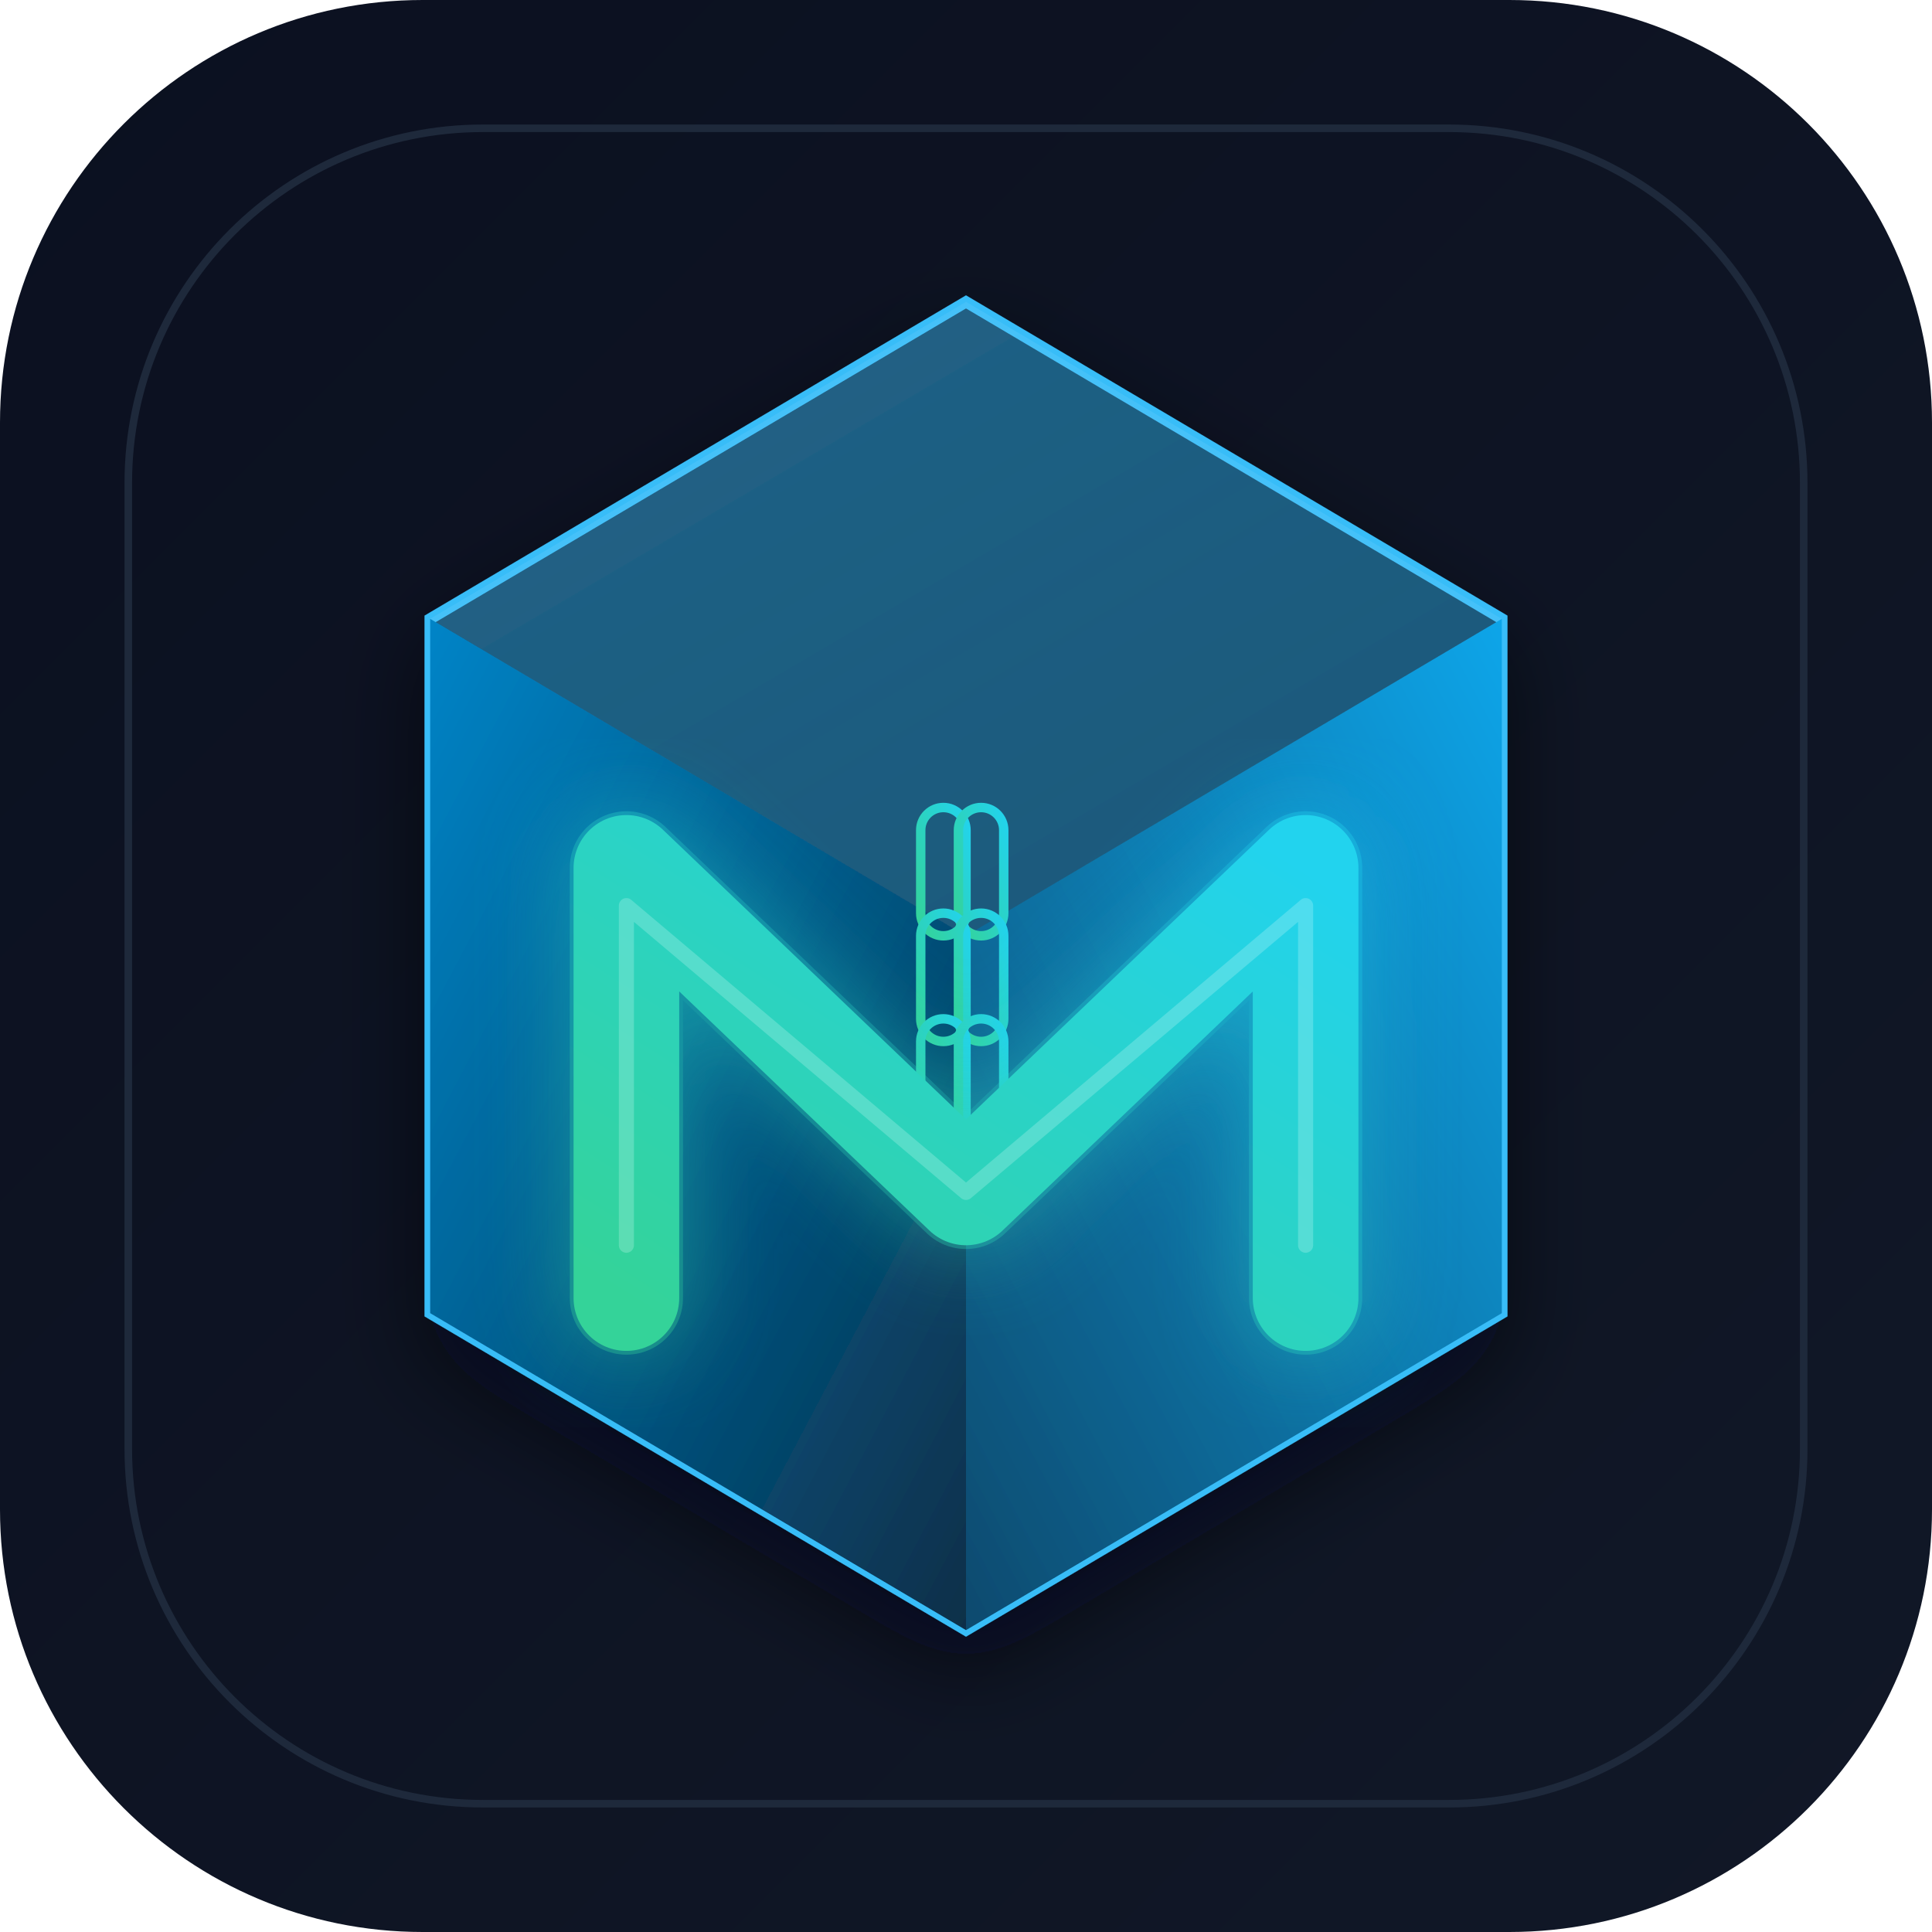
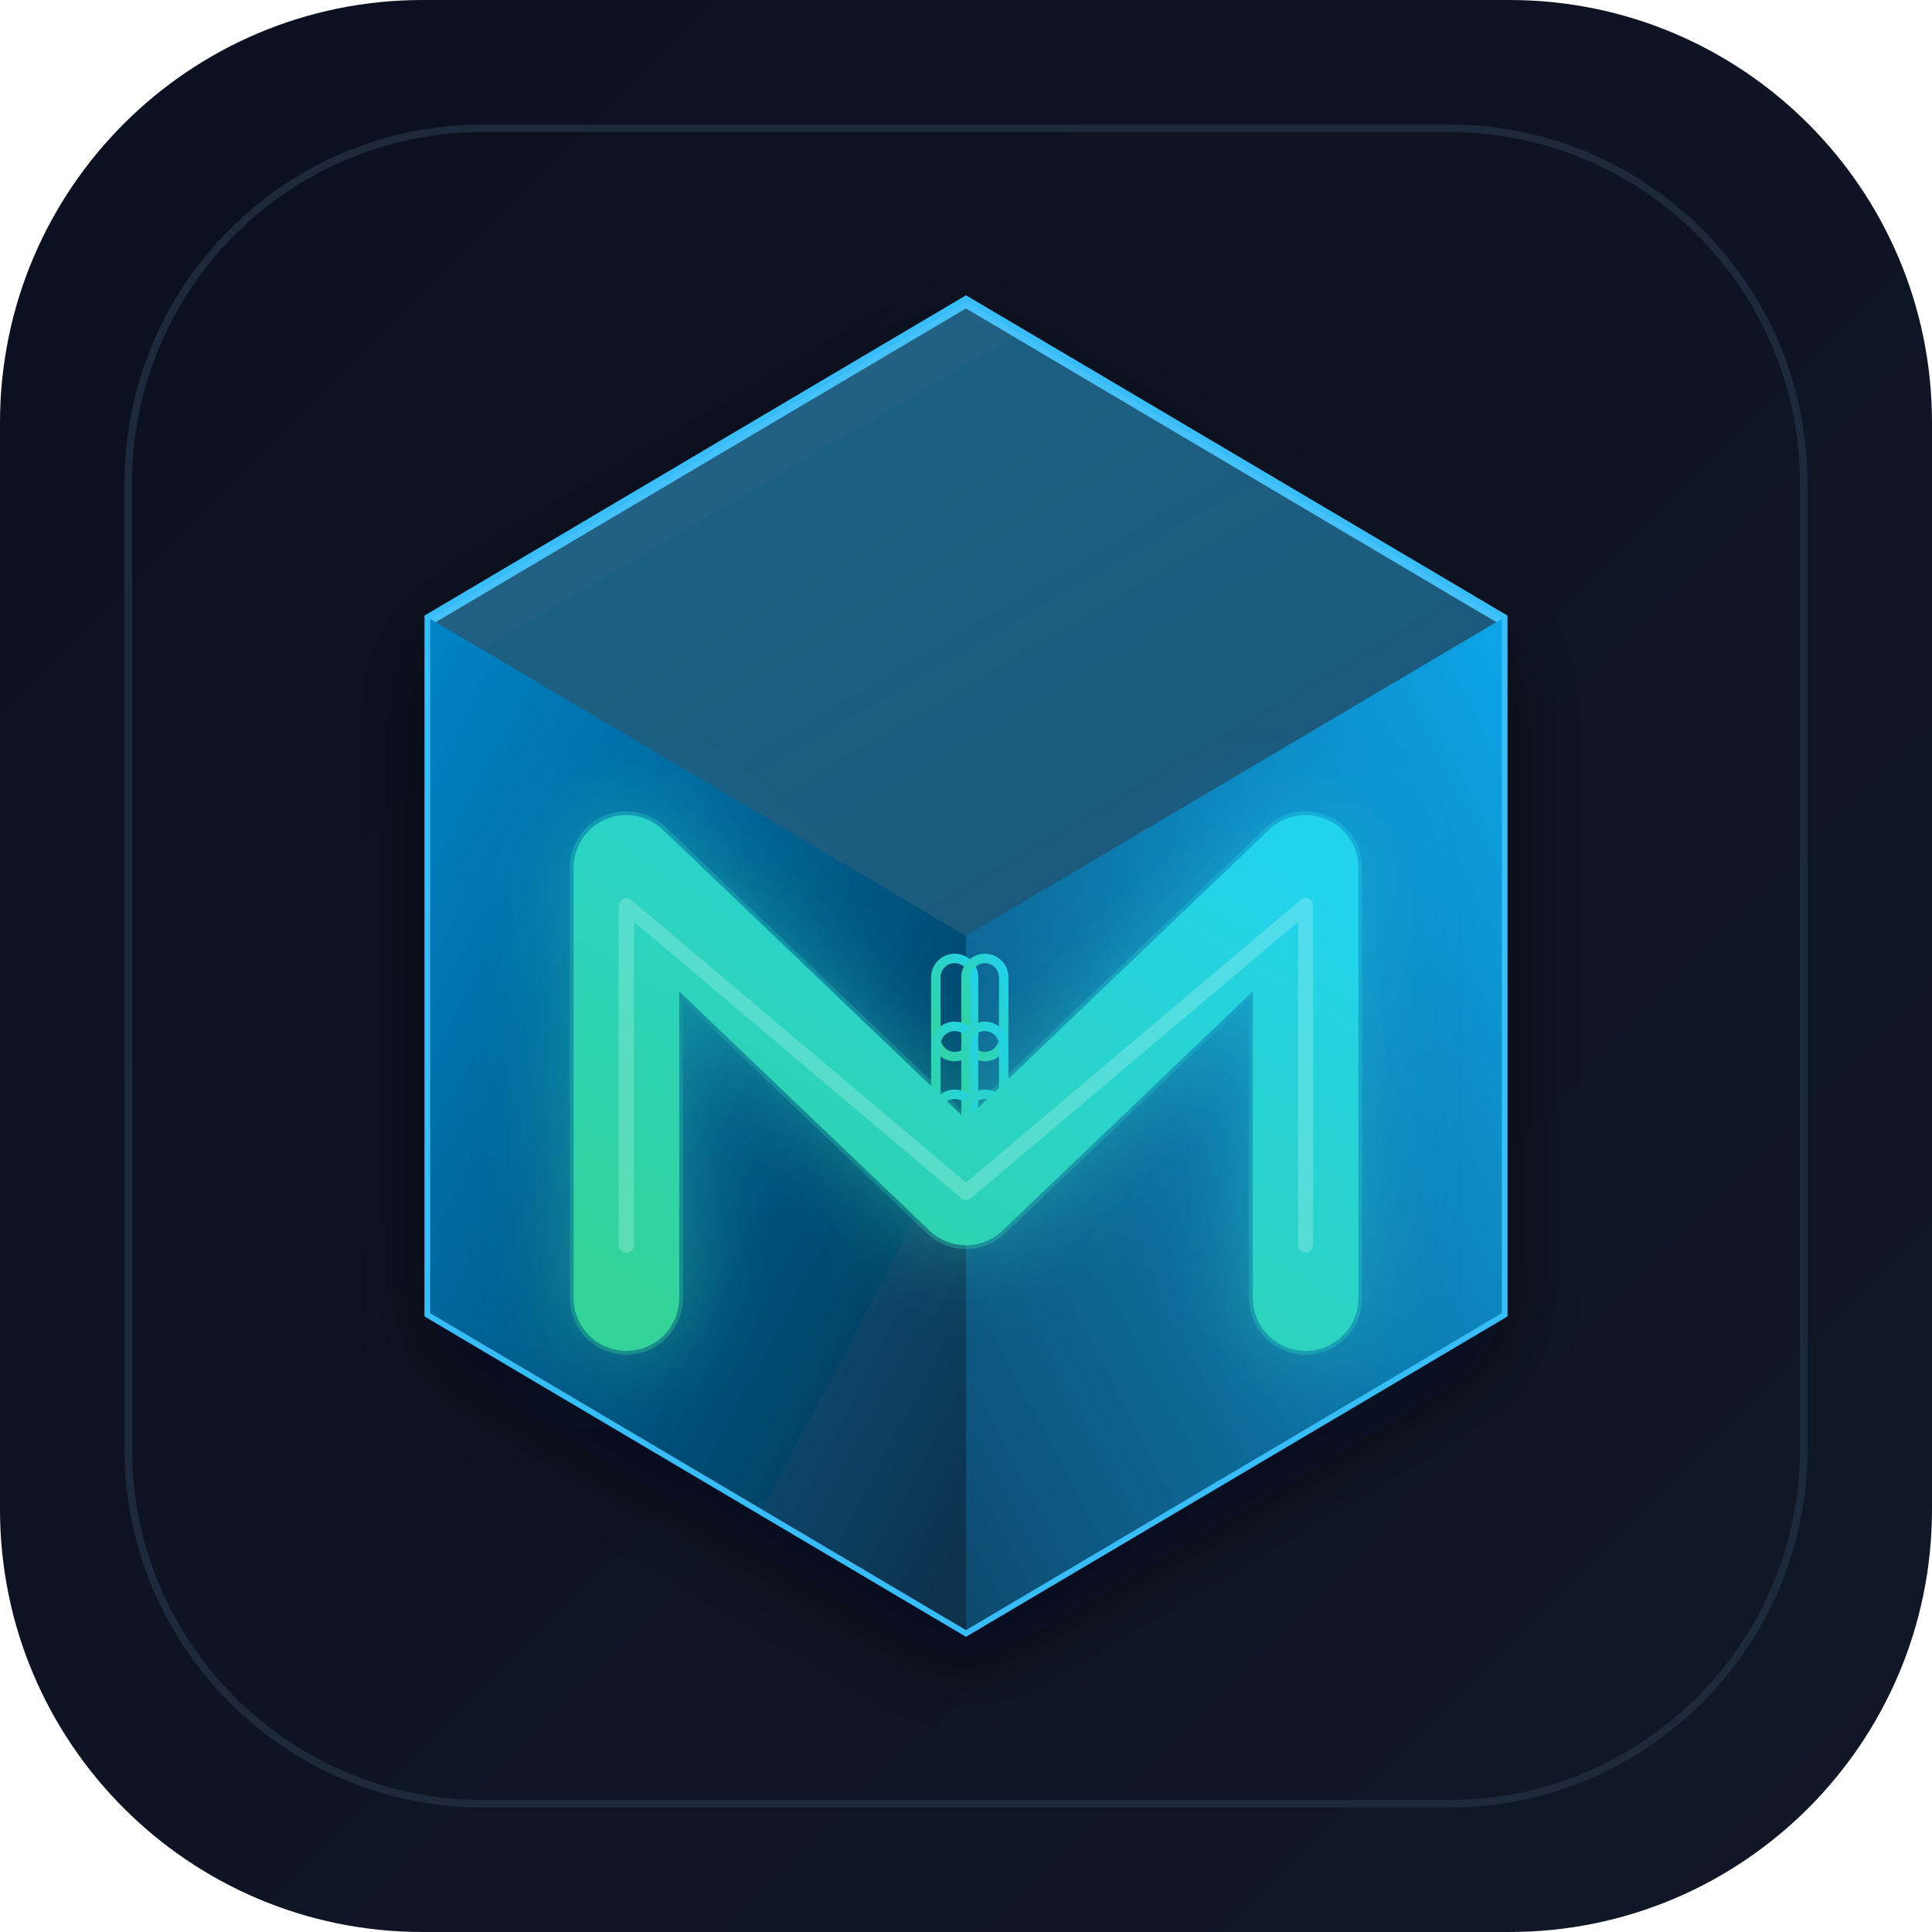
<svg xmlns="http://www.w3.org/2000/svg" width="1024" height="1024" viewBox="0 0 512 512" role="img" aria-labelledby="title desc" shape-rendering="geometricPrecision">
  <defs>
    <linearGradient id="bg" x1="0" y1="0" x2="1" y2="1">
      <stop offset="0" stop-color="#0B1020" />
      <stop offset="1" stop-color="#111827" />
    </linearGradient>
    <linearGradient id="mint" x1="0" y1="1" x2="1" y2="0">
      <stop offset="0" stop-color="#34D399" />
      <stop offset="1" stop-color="#22D3EE" />
    </linearGradient>
    <filter id="glow" x="-30%" y="-30%" width="160%" height="160%">
      <feGaussianBlur stdDeviation="12" result="blur" />
      <feMerge>
        <feMergeNode in="blur" />
        <feMergeNode in="SourceGraphic" />
      </feMerge>
    </filter>
    <linearGradient id="faceL" x1="0" y1="0" x2="1" y2="1">
      <stop offset="0" stop-color="#0284C7" />
      <stop offset="1" stop-color="#082F49" />
    </linearGradient>
    <linearGradient id="faceR" x1="1" y1="0" x2="0" y2="1">
      <stop offset="0" stop-color="#0EA5E9" />
      <stop offset="1" stop-color="#0C4A6E" />
    </linearGradient>
    <linearGradient id="faceTop" x1="0" y1="0" x2="1" y2="1">
      <stop offset="0" stop-color="#7DD3FC" stop-opacity="0.18" />
      <stop offset="1" stop-color="#BAE6FD" stop-opacity="0.08" />
    </linearGradient>
    <filter id="softShadow" x="-30%" y="-30%" width="160%" height="160%">
      <feDropShadow dx="0" dy="10" stdDeviation="12" flood-color="#020617" flood-opacity="0.55" />
    </filter>
  </defs>
  <rect width="512" height="512" rx="112" fill="url(#bg)" />
  <rect x="34" y="34" width="444" height="444" rx="94" fill="none" stroke="#1E293B" stroke-width="2" />
  <g filter="url(#softShadow)">
    <path d="M256 80 398 164 398 348 256 432 114 348 114 164Z" fill="#0C4A6E" stroke="#38BDF8" stroke-width="3" />
    <path d="M114 164 256 248 256 432 114 348Z" fill="url(#faceL)" />
    <path d="M256 248 398 164 398 348 256 432Z" fill="url(#faceR)" />
    <path d="M256 80 398 164 256 248 114 164Z" fill="url(#faceTop)" />
  </g>
  <g fill="none" stroke="url(#mint)" stroke-width="2.5" stroke-linejoin="round" stroke-linecap="round">
-     <rect x="244" y="214" width="12" height="34" rx="6" />
-     <rect x="254" y="214" width="12" height="34" rx="6" />
-     <rect x="244" y="242" width="12" height="34" rx="6" />
-     <rect x="254" y="242" width="12" height="34" rx="6" />
-     <rect x="244" y="270" width="12" height="34" rx="6" />
-     <rect x="254" y="270" width="12" height="34" rx="6" />
+     <rect x="248" y="254" width="10" height="26" rx="5" />
+     <rect x="256" y="254" width="10" height="26" rx="5" />
+     <rect x="248" y="272" width="10" height="26" rx="5" />
+     <rect x="256" y="272" width="10" height="26" rx="5" />
+     <rect x="248" y="290" width="10" height="26" rx="5" />
+     <rect x="256" y="290" width="10" height="26" rx="5" />
  </g>
  <g filter="url(#glow)" opacity="0.45">
    <path d="M166 344V230L256 316 346 230V344" fill="none" stroke="url(#mint)" stroke-width="30" stroke-linecap="round" stroke-linejoin="round" />
  </g>
  <path d="M166 344V230L256 316 346 230V344" fill="none" stroke="url(#mint)" stroke-width="28" stroke-linecap="round" stroke-linejoin="round" />
  <path d="M166 330V240L256 316 346 240V330" fill="none" stroke="#ECFEFF" stroke-width="4" stroke-linecap="round" stroke-linejoin="round" opacity="0.22" />
</svg>
